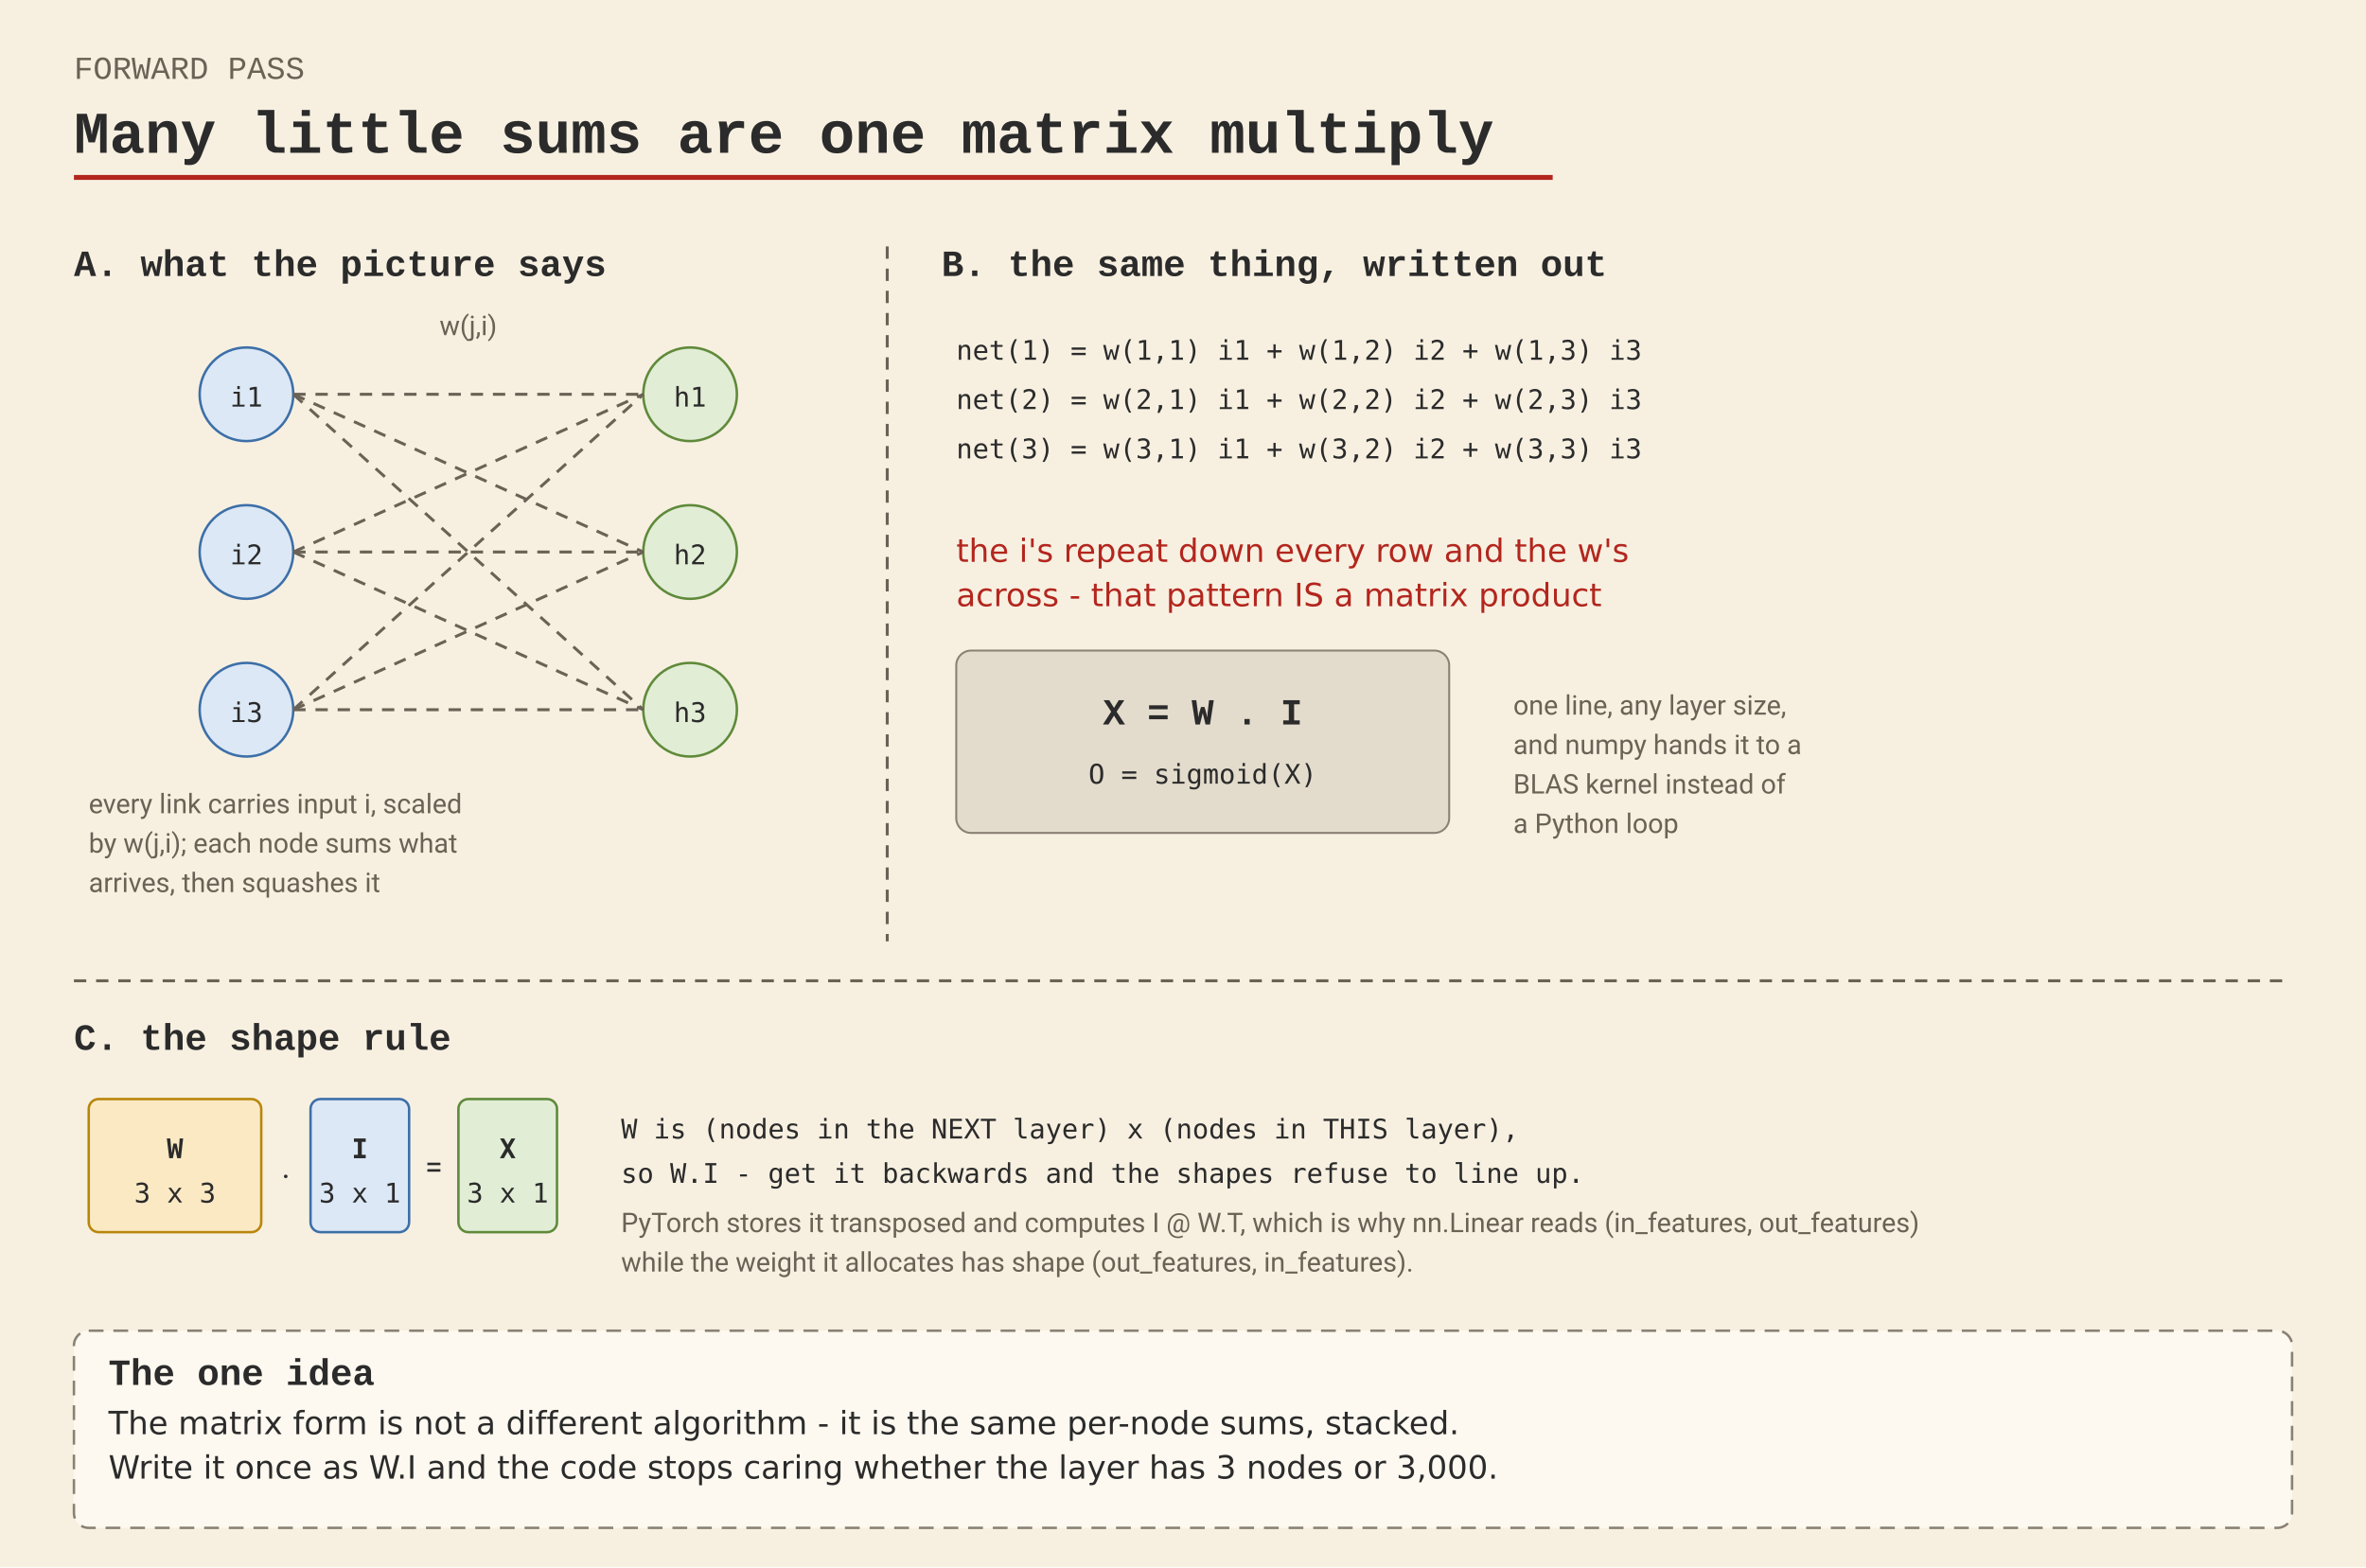
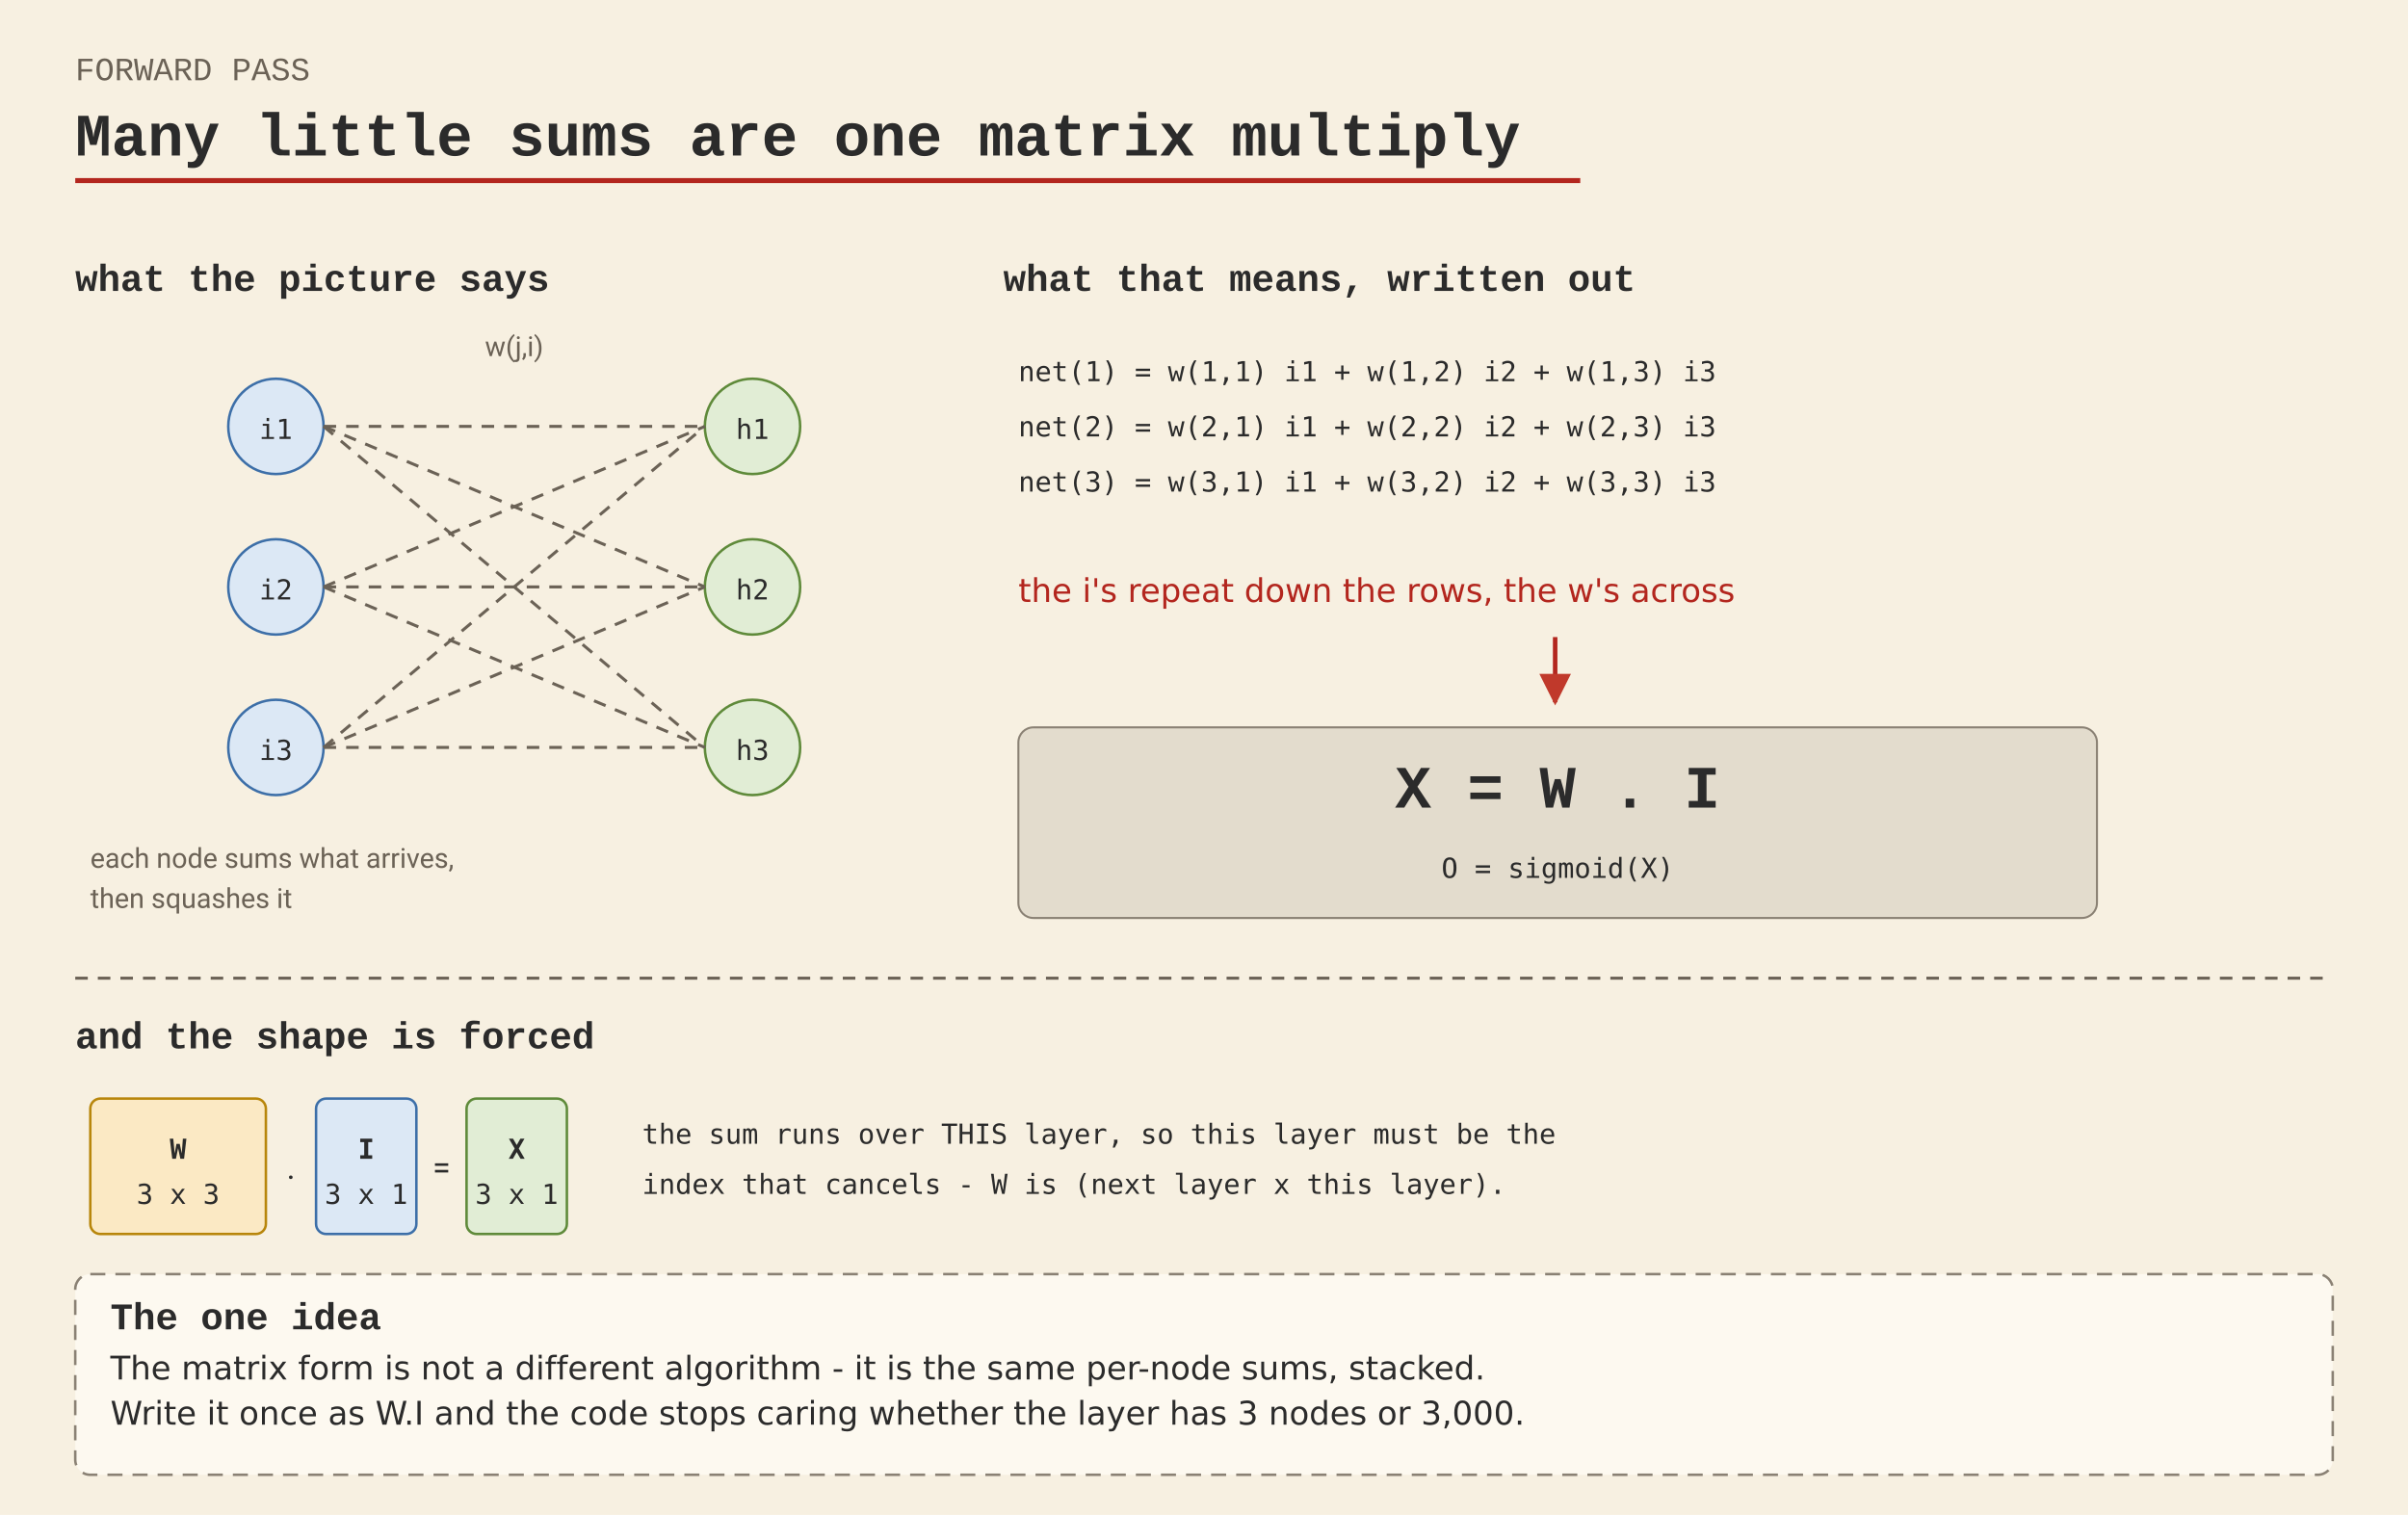
- <svg xmlns="http://www.w3.org/2000/svg" viewBox="0 0 960 636" font-family="ui-sans-serif, system-ui, -apple-system, Segoe UI, Roboto, DejaVu Sans, sans-serif" font-size="13">
+ <svg xmlns="http://www.w3.org/2000/svg" viewBox="0 0 960 604" font-family="ui-sans-serif, system-ui, -apple-system, Segoe UI, Roboto, DejaVu Sans, sans-serif" font-size="13">
  <style>
    .bg    { fill: #f7f0e1; }
    .ink   { fill: #2b2b2b; }
    .mut   { fill: #6b6256; font-size: 11px; }
    .h1    { fill: #2b2b2b; font-family: 'Courier New', Courier, 'DejaVu Sans Mono', monospace; font-size: 24px; font-weight: 700; }
    .h2    { fill: #2b2b2b; font-family: 'Courier New', Courier, 'DejaVu Sans Mono', monospace; font-size: 15px; font-weight: 700; }
    .kick  { fill: #6b6256; font-family: 'Courier New', Courier, 'DejaVu Sans Mono', monospace; font-size: 13px; }
    .hand  { fill: #b3261e; font-family: 'Bradley Hand', 'Segoe Print', 'Comic Sans MS', 'DejaVu Sans', cursive; font-size: 13px; }
    .handk { fill: #2b2b2b; font-family: 'Bradley Hand', 'Segoe Print', 'Comic Sans MS', 'DejaVu Sans', cursive; font-size: 13px; }
    .num   { fill: #2b2b2b; font-family: ui-monospace, Menlo, 'DejaVu Sans Mono', monospace; font-size: 11px; }
    .numb  { fill: #2b2b2b; font-family: ui-monospace, Menlo, 'DejaVu Sans Mono', monospace; font-size: 11px; font-weight: 700; }
    .numf  { fill: #a39a8c; font-family: ui-monospace, Menlo, 'DejaVu Sans Mono', monospace; font-size: 11px; }
    .red   { fill: #b3261e; }
    .uline { stroke: #b3261e; stroke-width: 2; }
    .ln    { stroke: #2b2b2b; stroke-width: 1.4; fill: none; }
    .lnr   { stroke: #b3261e; stroke-width: 1.8; fill: none; }
    .lnd   { stroke: #6b6256; stroke-width: 1.2; fill: none; stroke-dasharray: 5 4; }
    .cell  { fill: #fbf7ee; stroke: #8a8174; stroke-width: 0.8; }
    .grey  { fill: #e3dccd; stroke: #8a8174; stroke-width: 0.8; }
    .pur   { fill: #e7dcf3; stroke: #7b5ea7; stroke-width: 1; }
    .grn   { fill: #e1edd5; stroke: #5f8a3a; stroke-width: 1; }
    .yel   { fill: #fbe9c4; stroke: #b8860b; stroke-width: 1; }
    .blu   { fill: #dce8f5; stroke: #3d6fa8; stroke-width: 1; }
    .pnk   { fill: #f6d9d4; stroke: #b3261e; stroke-width: 1; }
    .hi    { fill: none; stroke: #b3261e; stroke-width: 2.2; }
    .note  { fill: #fdf9f0; stroke: #8a8174; stroke-width: 1; stroke-dasharray: 6 4; }
    .bar   { fill: #7b5ea7; }
    .barr  { fill: #b3261e; }
    @media (prefers-color-scheme: dark) {
      .bg { fill: #1f1d1a; }
      .ink, .h1, .h2, .handk, .num, .numb { fill: #ece6d9; }
      .mut, .kick { fill: #b5ab9b; }
      .numf { fill: #6f675c; }
      .hand, .red { fill: #f28b82; }
      .uline, .lnr, .hi { stroke: #f28b82; }
      .ln { stroke: #ece6d9; }
      .lnd { stroke: #b5ab9b; }
      .cell { fill: #2a2723; stroke: #6f675c; }
      .grey { fill: #3a362f; stroke: #6f675c; }
      .note { fill: #26231f; stroke: #8a8174; }
      .pur { fill: #3b2d52; stroke: #b39ddb; }
      .grn { fill: #2c3f22; stroke: #9ccc65; }
      .yel { fill: #4a3a14; stroke: #e0b44c; }
      .blu { fill: #1d3550; stroke: #7fb0e6; }
      .pnk { fill: #4d2420; stroke: #f28b82; }
      .bar { fill: #b39ddb; }
      .barr { fill: #f28b82; }
    }
  </style>
  <defs>
    <marker id="ar" viewBox="0 0 10 10" refX="9" refY="5" markerWidth="7" markerHeight="7" orient="auto-start-reverse">
      <path d="M0,0 L10,5 L0,10 z" fill="#8a8174" />
    </marker>
    <marker id="arr" viewBox="0 0 10 10" refX="9" refY="5" markerWidth="7" markerHeight="7" orient="auto-start-reverse">
      <path d="M0,0 L10,5 L0,10 z" fill="#c0392b" />
    </marker>
  </defs>
-   <rect x="0" y="0" width="960" height="636" rx="0" class="bg" />
+   <rect x="0" y="0" width="960" height="604" rx="0" class="bg" />
  <text x="30" y="32" class="kick" text-anchor="start">FORWARD PASS</text>
  <text x="30" y="62" class="h1" text-anchor="start">Many little sums are one matrix multiply</text>
  <line x1="30" y1="72" x2="630" y2="72" class="uline" />
-   <text x="30" y="112" class="h2" text-anchor="start">A. what the picture says</text>
-   <circle cx="100" cy="160" r="19" class="blu" />
-   <text x="100" y="165" class="num" text-anchor="middle">i1</text>
-   <circle cx="100" cy="224" r="19" class="blu" />
-   <text x="100" y="229" class="num" text-anchor="middle">i2</text>
-   <circle cx="100" cy="288" r="19" class="blu" />
-   <text x="100" y="293" class="num" text-anchor="middle">i3</text>
-   <circle cx="280" cy="160" r="19" class="grn" />
-   <text x="280" y="165" class="num" text-anchor="middle">h1</text>
-   <circle cx="280" cy="224" r="19" class="grn" />
-   <text x="280" y="229" class="num" text-anchor="middle">h2</text>
-   <circle cx="280" cy="288" r="19" class="grn" />
-   <text x="280" y="293" class="num" text-anchor="middle">h3</text>
-   <path d="M119,160 L261,160" class="lnd" />
-   <path d="M119,160 L261,224" class="lnd" />
-   <path d="M119,160 L261,288" class="lnd" />
-   <path d="M119,224 L261,160" class="lnd" />
-   <path d="M119,224 L261,224" class="lnd" />
-   <path d="M119,224 L261,288" class="lnd" />
-   <path d="M119,288 L261,160" class="lnd" />
-   <path d="M119,288 L261,224" class="lnd" />
-   <path d="M119,288 L261,288" class="lnd" />
-   <text x="190" y="136" class="mut" text-anchor="middle">w(j,i)</text>
-   <text x="36" y="330" class="mut" text-anchor="start">every link carries input i, scaled</text>
-   <text x="36" y="346" class="mut" text-anchor="start">by w(j,i); each node sums what</text>
-   <text x="36" y="362" class="mut" text-anchor="start">arrives, then squashes it</text>
-   <path d="M360,100 L360,382" class="lnd" />
-   <text x="382" y="112" class="h2" text-anchor="start">B. the same thing, written out</text>
-   <text x="388" y="146" class="num" text-anchor="start">net(1) = w(1,1) i1 + w(1,2) i2 + w(1,3) i3</text>
-   <text x="388" y="166" class="num" text-anchor="start">net(2) = w(2,1) i1 + w(2,2) i2 + w(2,3) i3</text>
-   <text x="388" y="186" class="num" text-anchor="start">net(3) = w(3,1) i1 + w(3,2) i2 + w(3,3) i3</text>
-   <text x="388" y="228" class="hand" text-anchor="start">the i's repeat down every row and the w's</text>
-   <text x="388" y="246" class="hand" text-anchor="start">across - that pattern IS a matrix product</text>
-   <rect x="388" y="264" width="200" height="74" rx="6" class="grey" />
-   <text x="488" y="294" class="h2" text-anchor="middle">X = W . I</text>
-   <text x="488" y="318" class="num" text-anchor="middle">O = sigmoid(X)</text>
-   <text x="614" y="290" class="mut" text-anchor="start">one line, any layer size,</text>
-   <text x="614" y="306" class="mut" text-anchor="start">and numpy hands it to a</text>
-   <text x="614" y="322" class="mut" text-anchor="start">BLAS kernel instead of</text>
-   <text x="614" y="338" class="mut" text-anchor="start">a Python loop</text>
-   <path d="M30,398 L930,398" class="lnd" />
-   <text x="30" y="426" class="h2" text-anchor="start">C. the shape rule</text>
-   <rect x="36" y="446" width="70" height="54" rx="4" class="yel" />
-   <text x="71" y="470" class="numb" text-anchor="middle">W</text>
-   <text x="71" y="488" class="num" text-anchor="middle">3 x 3</text>
-   <text x="116" y="478" class="ink" text-anchor="middle">.</text>
-   <rect x="126" y="446" width="40" height="54" rx="4" class="blu" />
-   <text x="146" y="470" class="numb" text-anchor="middle">I</text>
-   <text x="146" y="488" class="num" text-anchor="middle">3 x 1</text>
-   <text x="176" y="478" class="ink" text-anchor="middle">=</text>
-   <rect x="186" y="446" width="40" height="54" rx="4" class="grn" />
-   <text x="206" y="470" class="numb" text-anchor="middle">X</text>
-   <text x="206" y="488" class="num" text-anchor="middle">3 x 1</text>
-   <text x="252" y="462" class="num" text-anchor="start">W is (nodes in the NEXT layer) x (nodes in THIS layer),</text>
-   <text x="252" y="480" class="num" text-anchor="start">so W.I - get it backwards and the shapes refuse to line up.</text>
-   <text x="252" y="500" class="mut" text-anchor="start">PyTorch stores it transposed and computes I @ W.T, which is why nn.Linear reads (in_features, out_features)</text>
-   <text x="252" y="516" class="mut" text-anchor="start">while the weight it allocates has shape (out_features, in_features).</text>
-   <rect x="30" y="540" width="900" height="80" rx="6" class="note" />
-   <text x="44" y="562" class="h2" text-anchor="start">The one idea</text>
-   <text x="44" y="582" class="handk" text-anchor="start">The matrix form is not a different algorithm - it is the same per-node sums, stacked.</text>
-   <text x="44" y="600" class="handk" text-anchor="start">Write it once as W.I and the code stops caring whether the layer has 3 nodes or 3,000.</text>
+   <text x="30" y="116" class="h2" text-anchor="start">what the picture says</text>
+   <circle cx="110" cy="170" r="19" class="blu" />
+   <text x="110" y="175" class="num" text-anchor="middle">i1</text>
+   <circle cx="110" cy="234" r="19" class="blu" />
+   <text x="110" y="239" class="num" text-anchor="middle">i2</text>
+   <circle cx="110" cy="298" r="19" class="blu" />
+   <text x="110" y="303" class="num" text-anchor="middle">i3</text>
+   <circle cx="300" cy="170" r="19" class="grn" />
+   <text x="300" y="175" class="num" text-anchor="middle">h1</text>
+   <circle cx="300" cy="234" r="19" class="grn" />
+   <text x="300" y="239" class="num" text-anchor="middle">h2</text>
+   <circle cx="300" cy="298" r="19" class="grn" />
+   <text x="300" y="303" class="num" text-anchor="middle">h3</text>
+   <path d="M129,170 L281,170" class="lnd" />
+   <path d="M129,170 L281,234" class="lnd" />
+   <path d="M129,170 L281,298" class="lnd" />
+   <path d="M129,234 L281,170" class="lnd" />
+   <path d="M129,234 L281,234" class="lnd" />
+   <path d="M129,234 L281,298" class="lnd" />
+   <path d="M129,298 L281,170" class="lnd" />
+   <path d="M129,298 L281,234" class="lnd" />
+   <path d="M129,298 L281,298" class="lnd" />
+   <text x="205" y="142" class="mut" text-anchor="middle">w(j,i)</text>
+   <text x="36" y="346" class="mut" text-anchor="start">each node sums what arrives,</text>
+   <text x="36" y="362" class="mut" text-anchor="start">then squashes it</text>
+   <text x="400" y="116" class="h2" text-anchor="start">what that means, written out</text>
+   <text x="406" y="152" class="num" text-anchor="start">net(1) = w(1,1) i1 + w(1,2) i2 + w(1,3) i3</text>
+   <text x="406" y="174" class="num" text-anchor="start">net(2) = w(2,1) i1 + w(2,2) i2 + w(2,3) i3</text>
+   <text x="406" y="196" class="num" text-anchor="start">net(3) = w(3,1) i1 + w(3,2) i2 + w(3,3) i3</text>
+   <text x="406" y="240" class="hand" text-anchor="start">the i's repeat down the rows, the w's across</text>
+   <path d="M620,254 L620,280" class="lnr" marker-end="url(#arr)" />
+   <rect x="406" y="290" width="430" height="76" rx="6" class="grey" />
+   <text x="621" y="322" class="h1" text-anchor="middle">X = W . I</text>
+   <text x="621" y="350" class="num" text-anchor="middle">O = sigmoid(X)</text>
+   <path d="M30,390 L930,390" class="lnd" />
+   <text x="30" y="418" class="h2" text-anchor="start">and the shape is forced</text>
+   <rect x="36" y="438" width="70" height="54" rx="4" class="yel" />
+   <text x="71" y="462" class="numb" text-anchor="middle">W</text>
+   <text x="71" y="480" class="num" text-anchor="middle">3 x 3</text>
+   <text x="116" y="470" class="ink" text-anchor="middle">.</text>
+   <rect x="126" y="438" width="40" height="54" rx="4" class="blu" />
+   <text x="146" y="462" class="numb" text-anchor="middle">I</text>
+   <text x="146" y="480" class="num" text-anchor="middle">3 x 1</text>
+   <text x="176" y="470" class="ink" text-anchor="middle">=</text>
+   <rect x="186" y="438" width="40" height="54" rx="4" class="grn" />
+   <text x="206" y="462" class="numb" text-anchor="middle">X</text>
+   <text x="206" y="480" class="num" text-anchor="middle">3 x 1</text>
+   <text x="256" y="456" class="num" text-anchor="start">the sum runs over THIS layer, so this layer must be the</text>
+   <text x="256" y="476" class="num" text-anchor="start">index that cancels - W is (next layer x this layer).</text>
+   <rect x="30" y="508" width="900" height="80" rx="6" class="note" />
+   <text x="44" y="530" class="h2" text-anchor="start">The one idea</text>
+   <text x="44" y="550" class="handk" text-anchor="start">The matrix form is not a different algorithm - it is the same per-node sums, stacked.</text>
+   <text x="44" y="568" class="handk" text-anchor="start">Write it once as W.I and the code stops caring whether the layer has 3 nodes or 3,000.</text>
</svg>
